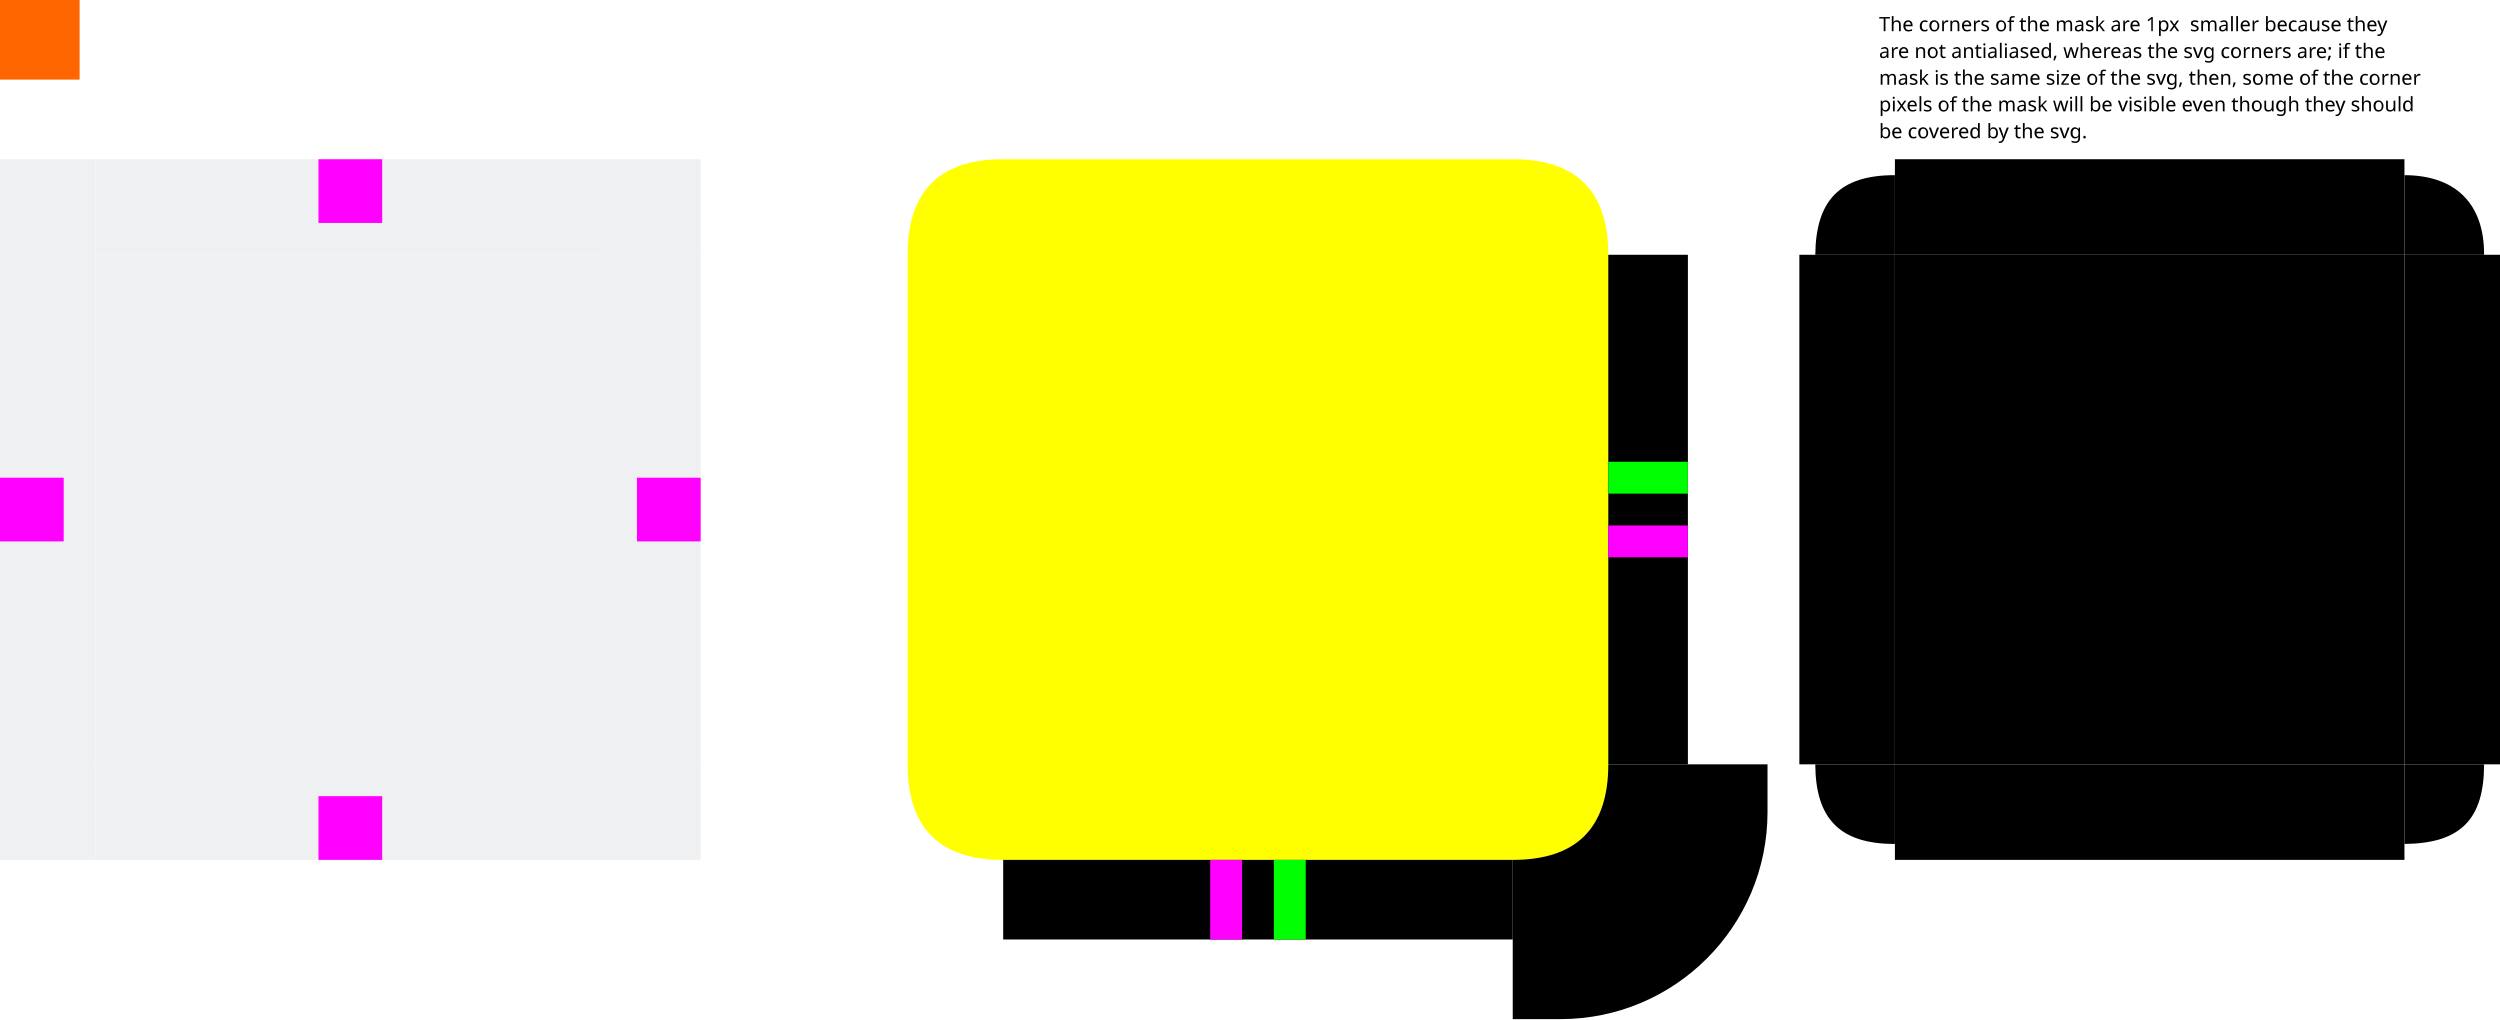
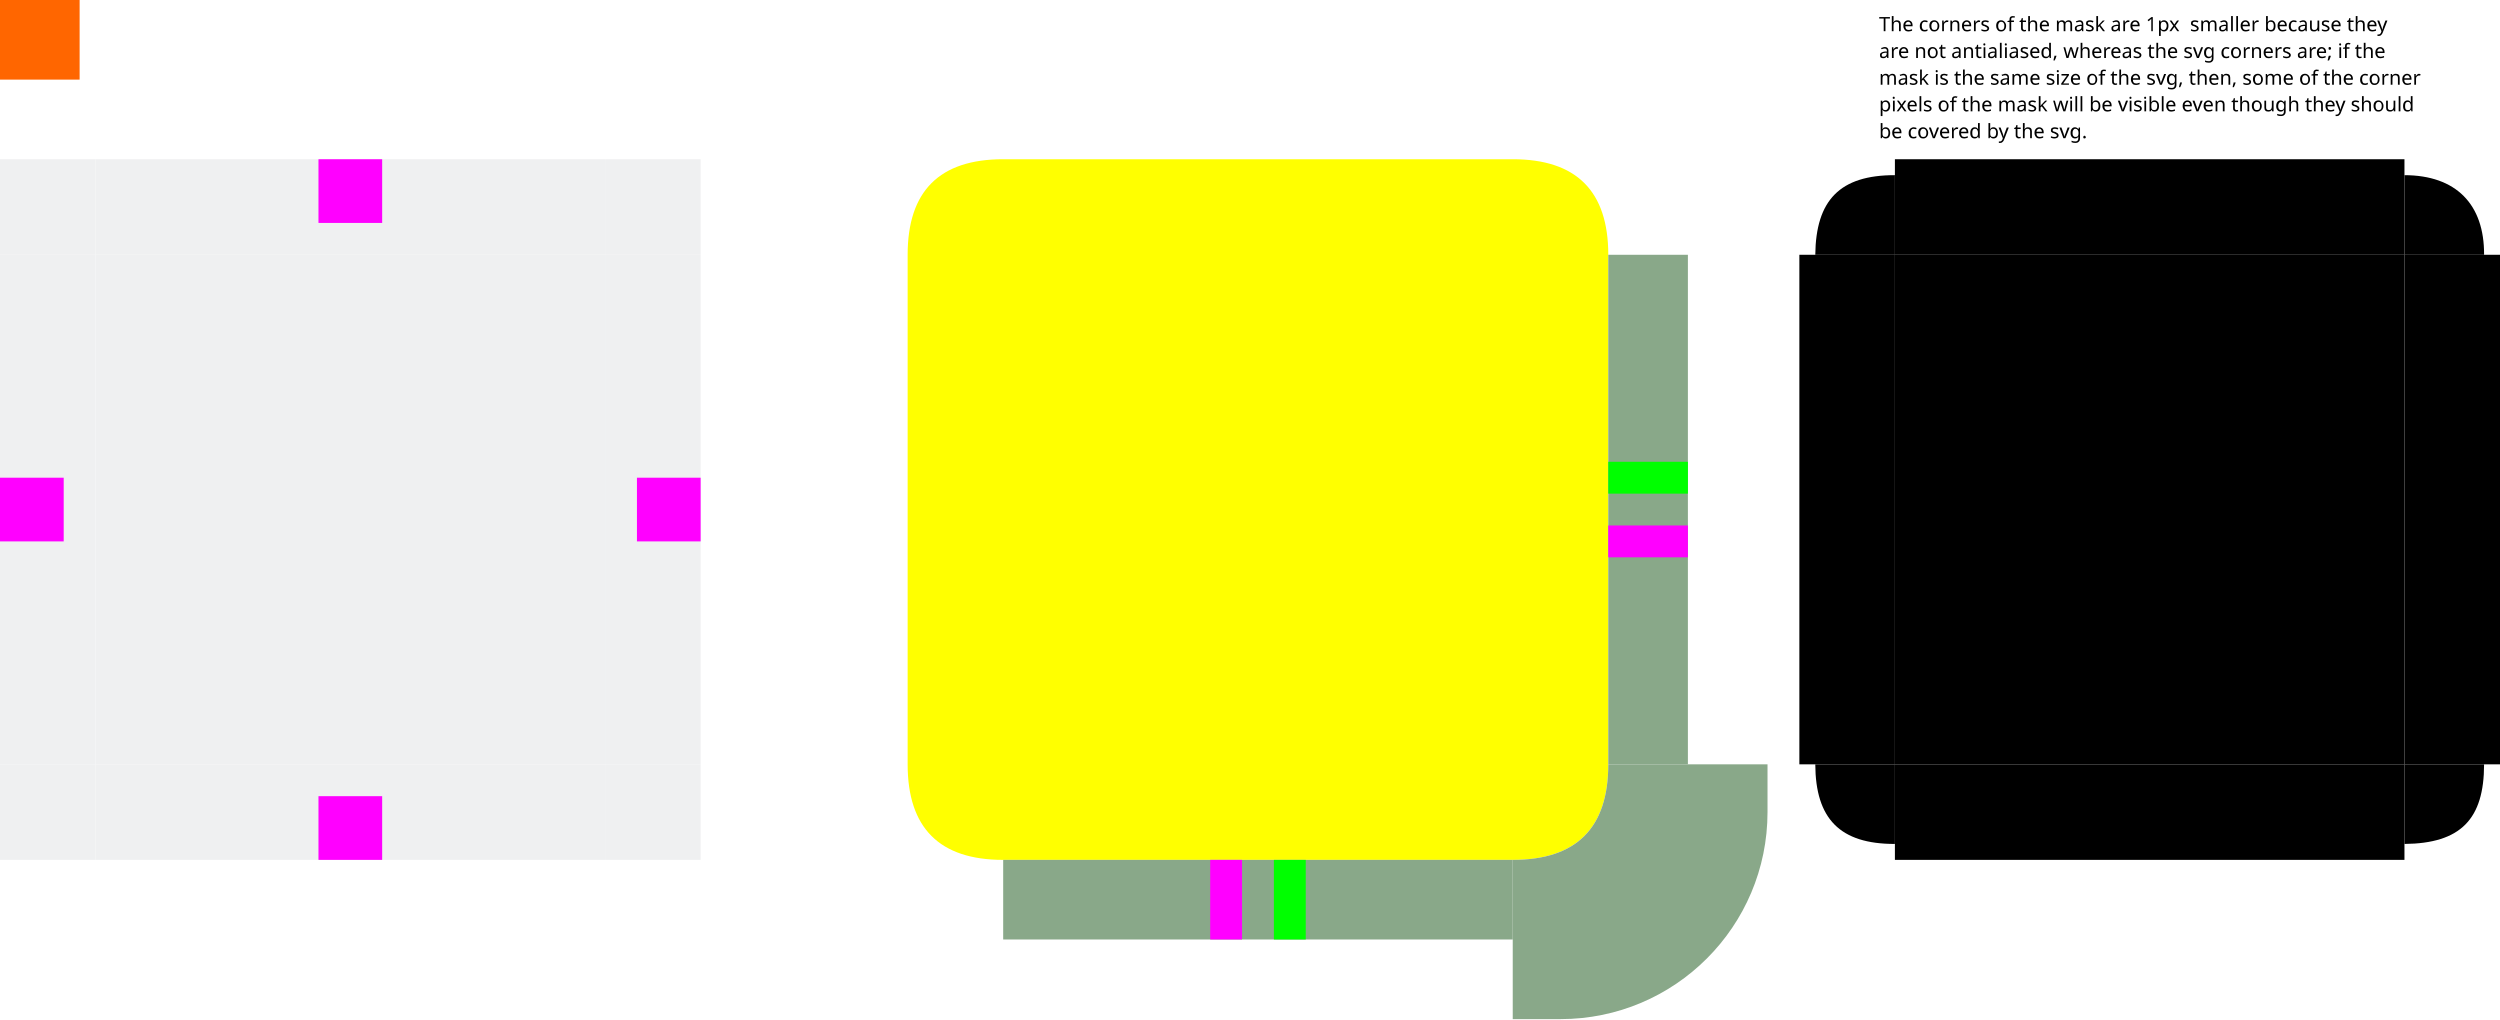
<svg xmlns="http://www.w3.org/2000/svg" xmlns:xlink="http://www.w3.org/1999/xlink" id="svg2" height="64" viewBox="0 0 157 64" width="157" version="1.1">
  <defs id="defs15">
    <style type="text/css" id="current-color-scheme">
            .ColorScheme-Text {
                color:#232629;
                stop-color:#232629;
            }
            .ColorScheme-Background {
                color:#eff0f1;
                stop-color:#eff0f1;
            }
        </style>
    <linearGradient id="shadow-side" gradientUnits="userSpaceOnUse">
      <stop id="stop1762" offset="0" style="stop-color:#000;stop-opacity:.6" />
      <stop id="stop1760" offset=".85" style="stop-color:#000;stop-opacity:.6" />
      <stop id="stop1754" offset="1" style="stop-color:#000;stop-opacity:0" />
    </linearGradient>
    <linearGradient id="shadow-corner" gradientUnits="userSpaceOnUse">
      <stop id="stop11958" offset="0" style="stop-color:#000;stop-opacity:.6" />
      <stop id="stop11960" offset=".85" style="stop-color:#000;stop-opacity:.6" />
      <stop id="stop11970" offset="1" style="stop-color:#000;stop-opacity:0" />
    </linearGradient>
    <radialGradient xlink:href="#shadow-corner" id="radialGradient3268-6-6" cx="93.143" cy="50" fx="93.143" fy="50" r="6.5" gradientUnits="userSpaceOnUse" gradientTransform="matrix(0,2.153846,-2.153846,0,107.6923,-202.6154)" />
    <linearGradient xlink:href="#shadow-side" id="linearGradient4945" gradientUnits="userSpaceOnUse" x1="16" y1="14" x2="16" y2="4" />
    <linearGradient xlink:href="#shadow-side" id="linearGradient1734" gradientUnits="userSpaceOnUse" x1="16" y1="6" x2="16" y2="16" />
    <linearGradient xlink:href="#shadow-side" id="linearGradient1984" gradientUnits="userSpaceOnUse" x1="12" y1="16" x2="2" y2="16" />
    <linearGradient xlink:href="#shadow-side" id="linearGradient8667" gradientUnits="userSpaceOnUse" x1="4" y1="16" x2="14" y2="16" />
    <radialGradient xlink:href="#shadow-corner" id="radialGradient3268" cx="95" cy="50" fx="95" fy="50" r="6.5" gradientUnits="userSpaceOnUse" gradientTransform="matrix(0,2.153846,-2.153846,0,107.6923,-202.6154)" />
    <radialGradient xlink:href="#shadow-corner" id="radialGradient3268-4" cx="95" cy="50" fx="95" fy="50" r="6.5" gradientUnits="userSpaceOnUse" gradientTransform="matrix(0,2.153846,-2.153846,0,107.6923,-202.6154)" />
    <radialGradient xlink:href="#shadow-corner" id="radialGradient3268-6" cx="93.143" cy="50" fx="93.143" fy="50" r="6.5" gradientUnits="userSpaceOnUse" gradientTransform="matrix(0,2.153846,-2.153846,0,107.6923,-202.6154)" />
  </defs>
  <g id="shadow-bottomright-9" transform="translate(95,48)" />
  <rect id="hint-tile-center" height="5" style="fill:#ff6600" width="5" x="0" y="0" />
  <g id="top" transform="translate(6,10)">
    <rect id="rect4152" height="6" style="opacity:1;fill:currentColor" class="ColorScheme-Background" width="32" x="0" y="0" />
    <path style="opacity:0;fill:currentColor" d="M 0,0 V 1 H 32 V 0 Z" id="path1337" class="ColorScheme-Background" fill="currentColor" />
  </g>
  <g id="bottom" transform="translate(6,48)">
    <rect id="rect4148" height="6" style="opacity:1;fill:currentColor" class="ColorScheme-Background" width="32" x="0" y="0" />
    <path style="opacity:0;fill:currentColor" d="M 0,5 V 6 H 32 V 5 Z" id="path1671" class="ColorScheme-Background" fill="currentColor" />
  </g>
  <g id="left" transform="translate(0,16)">
    <rect id="rect4144" height="32" style="opacity:1;fill:currentColor" class="ColorScheme-Background" width="6" x="0" y="0" />
    <path style="opacity:0;fill:currentColor" d="M 0,32 H 1 V 0 H 0 Z" id="path1785" class="ColorScheme-Background" fill="currentColor" />
  </g>
  <g id="right" transform="translate(38,16)">
    <rect id="rect4140" height="32" style="opacity:1;fill:currentColor" class="ColorScheme-Background" width="6" x="0" y="0" />
    <path style="opacity:0;fill:currentColor" d="M 5,32 H 6 V 0 H 5 Z" id="path1902" class="ColorScheme-Background" fill="currentColor" />
  </g>
  <g id="center" transform="translate(6,16)">
    <rect id="rect4138" height="32" style="opacity:1;fill:currentColor" class="ColorScheme-Background" width="32" x="0" y="0" />
  </g>
  <g id="topleft" transform="translate(0,10)">
    <path d="M 0,0 H 6 V 6 H 0 Z" style="opacity:1;fill:currentColor" class="ColorScheme-Background" id="path3115" />
  </g>
  <g id="topright" transform="translate(38,10)">
    <path d="M 0,0 H 6 V 6 H 0 Z" style="opacity:1;fill:currentColor" class="ColorScheme-Background" id="path3118" />
  </g>
  <g id="bottomleft" transform="translate(0,48)">
    <path d="M 0,0 H 6 V 6 H 0 Z" style="opacity:1;fill:currentColor" class="ColorScheme-Background" id="path3124" />
  </g>
  <g id="bottomright" transform="translate(38,48)">
    <path d="M 0,0 H 6 V 6 H 0 Z" style="opacity:1;fill:currentColor" class="ColorScheme-Background" id="path3121" />
  </g>
  <rect id="hint-top-margin" height="4" style="fill:#ff00ff;stroke-width:1" width="4" x="20" y="10" />
  <rect id="hint-bottom-margin" height="4" style="fill:#ff00ff;stroke-width:1" width="4" x="20" y="50" />
  <rect id="hint-right-margin" height="4" style="fill:#ff00ff;stroke-width:1" width="4" x="40" y="30" />
  <rect id="hint-left-margin" height="4" style="fill:#ff00ff;stroke-width:1" width="4" x="0" y="30" />
  <rect id="hint-top-inset" height="9.9999999e-09" style="fill:#00ff00" width="4" x="20" y="10" />
  <rect id="hint-bottom-inset" height="9.9999999e-09" style="fill:#00ff00" width="4" x="20" y="54" />
  <rect id="hint-left-inset" height="4" style="fill:#00ff00" width="9.9999999e-09" x="0" y="30" />
  <rect id="hint-right-inset" height="4" style="fill:#00ff00" width="9.9999999e-09" x="44" y="30" />
  <rect id="mask-top" height="6" width="32" x="119" y="10" />
  <rect id="mask-center" height="32" width="32" x="119" y="16" />
  <rect id="mask-bottom" height="6" transform="scale(1,-1)" width="32" x="119" y="-54" />
  <rect id="mask-left" height="32" width="6" x="113" y="16" />
  <rect id="mask-right" height="32" width="6" x="151" y="16" />
  <path id="mask-topleft" d="m 114,16 h -1 6 v -6 1 c -3.457,-0.005 -4.963,1.573 -5,5 z" />
  <g id="shadow-center" transform="translate(63,16)">
    <rect id="rect4908" height="32" style="opacity:0.001;fill-opacity:0.001" width="32" x="0" y="0" />
  </g>
  <path style="fill:#ffff00;stroke-width:2;stroke-linecap:round" d="m 63,10 h 32 c 4,0 6,2 6,6 v 32 c 0,4 -2,6 -6,6 H 63 c -4,0 -6,-2 -6,-6 V 16 c 0,-4 2,-6 6,-6 z" id="path838" />
  <g id="shadow-topleft" transform="rotate(180,31.5,8)">
    <path d="M 0,0 H 6 V 6 H 0 Z" style="opacity:0.001;fill:#000000;fill-opacity:0.004" id="path95-4-2" />
    <path id="path2368-7-5" style="opacity:0" d="M 6,0 C 6,4 4,6 0,6 V 16 H 3 C 10.18,16 16,10.18 16,3 V 0 Z" />
  </g>
  <g id="shadow-top" transform="translate(63)">
    <rect id="st" height="10" width="32" style="opacity:0" x="0" y="0" />
    <rect id="rect1546" height="6" style="opacity:0.001;fill:#000000;fill-opacity:0.004;fill-rule:evenodd" width="32" y="10" x="0" />
  </g>
  <g id="shadow-bottom" transform="translate(63,48)">
    <rect id="rect1546-6" height="6" style="opacity:0.001;fill:#000000;fill-opacity:0.004;fill-rule:evenodd" width="32" x="0" y="0" />
-     <rect id="sb" height="5" width="32" y="6" style="opacity:1;fill:#000000" x="0" />
+     <rect id="sb" height="5" width="32" y="6" style="opacity:1;fill:#89A889" x="0" />
  </g>
  <g id="shadow-left" transform="translate(47,16)">
    <rect id="sl" height="32" width="10" style="opacity:0" x="0" y="0" />
    <rect id="rect1546-3-7" height="32" style="opacity:0.001;fill:#000000;fill-opacity:0.004;fill-rule:evenodd" width="6" x="10" y="0" />
  </g>
  <g id="shadow-right" transform="translate(95,16)">
    <rect id="rect1546-3" height="32" style="opacity:0.001;fill:#000000;fill-opacity:0.004;fill-rule:evenodd" width="6" x="0" y="0" />
-     <rect id="sr" height="32" width="5" x="6" style="opacity:1;fill:#000000" y="0" />
+     <rect id="sr" height="32" width="5" x="6" style="opacity:1;fill:#89A889" y="0" />
  </g>
  <rect id="shadow-hint-top-margin" height="0" style="fill:#ff00ff" width="2" x="76" y="0" />
  <rect id="shadow-hint-bottom-margin" height="5" style="fill:#ff00ff" width="2" x="76" y="54" />
  <rect id="shadow-hint-right-margin" height="2" style="fill:#ff00ff" width="5" x="101" y="33" />
  <rect id="shadow-hint-left-margin" height="2" style="fill:#ff00ff" width="0" x="47" y="29" />
  <rect id="shadow-hint-top-inset" height="0" style="fill:#00ff00" width="2" x="80" y="0" />
  <rect id="shadow-hint-bottom-inset" height="5" style="fill:#00ff00" width="2" x="80" y="54" />
  <rect id="shadow-hint-right-inset" height="2" style="fill:#00ff00" width="5" x="101" y="29" />
  <rect id="shadow-hint-left-inset" height="2" style="fill:#00ff00" width="0" x="47" y="33" />
  <g id="shadow-bottomright" transform="translate(95,48)">
    <path d="M 0,6 V 0 H 6 C 6,3.999 3.98,6 0,6 Z" style="opacity:0.001;fill:#000000;fill-opacity:0.004" id="path95" />
-     <path id="path2368" style="opacity:1;fill:#000000" d="M 6,0 C 6,4 4,6 0,6 V 16 H 3 C 10.18,16 16,10.18 16,3 V 0 Z" />
+     <path id="path2368" style="opacity:1;fill:#89A889" d="M 6,0 C 6,4 4,6 0,6 V 16 H 3 C 10.18,16 16,10.18 16,3 V 0 Z" />
  </g>
  <g id="shadow-bottomleft" transform="matrix(-1,0,0,1,63,48)">
    <path d="M 3,6 H 0 V 0 H 6 V 3 C 6,4.657 4.657,6 3,6 Z" style="opacity:0.001;fill:#000000;fill-opacity:0.004" id="path95-1" />
    <path id="path2368-0" style="opacity:0" d="M 6,0 C 6,3.999 3.995,6 0,6 V 16 H 3 C 10.18,16 16,10.18 16,3 V 0 Z" />
  </g>
  <g id="shadow-topright" transform="matrix(1,0,0,-1,95,16)">
    <path d="M 3,6 H 0 V 0 H 6 V 3 C 6,4.657 4.657,6 3,6 Z" style="opacity:0.001;fill:#000000;fill-opacity:0.004" id="path95-4" />
    <path id="path2368-7" style="opacity:0" d="M 6,0 C 6,3.988 3.974,6 0,6 V 16 H 3 C 10.18,16 16,10.18 16,3 V 0 Z" />
  </g>
  <path id="mask-topright" d="m 156,16 h 1 -6 v -6 1 c 3.233,0.006 5.021,1.824 5,5 z" />
  <path id="mask-bottomright" d="m 156,48 h 1 -6 v 6 -1 c 3.531,-0.032 5,-1.554 5,-5 z" />
  <path id="mask-bottomleft" d="m 114,48 h -1 6 v 6 -1 c -3.457,0.005 -4.984,-1.58 -5,-5 z" />
  <text xml:space="preserve" style="font-stretch:condensed;font-size:1.252px;font-family:Impact;-inkscape-font-specification:'Impact Condensed';text-align:start;text-anchor:start;fill:#ff0000;stroke:#000000;stroke-width:5.729;stroke-linecap:round" x="118" y="1.958" id="text1204">
    <tspan id="tspan1202" x="118" y="1.958" style="font-style:normal;font-variant:normal;font-weight:normal;font-stretch:normal;font-size:1.252px;font-family:'Noto Sans';-inkscape-font-specification:'Noto Sans';text-align:start;text-anchor:start;fill:#000000;stroke:none;stroke-width:5.729">The corners of the mask are 1px  smaller because they</tspan>
    <tspan x="118" y="3.637" style="font-style:normal;font-variant:normal;font-weight:normal;font-stretch:normal;font-size:1.252px;font-family:'Noto Sans';-inkscape-font-specification:'Noto Sans';text-align:start;text-anchor:start;fill:#000000;stroke:none;stroke-width:5.729" id="tspan1358">are not antialiased, whereas the svg corners are; if the</tspan>
    <tspan x="118" y="5.317" style="font-style:normal;font-variant:normal;font-weight:normal;font-stretch:normal;font-size:1.252px;font-family:'Noto Sans';-inkscape-font-specification:'Noto Sans';text-align:start;text-anchor:start;fill:#000000;stroke:none;stroke-width:5.729" id="tspan1360">mask is the same size of the svg, then, some of the corner</tspan>
    <tspan x="118" y="6.996" style="font-style:normal;font-variant:normal;font-weight:normal;font-stretch:normal;font-size:1.252px;font-family:'Noto Sans';-inkscape-font-specification:'Noto Sans';text-align:start;text-anchor:start;fill:#000000;stroke:none;stroke-width:5.729" id="tspan1362">pixels of the mask will be visible even though they should</tspan>
    <tspan x="118" y="8.676" style="font-style:normal;font-variant:normal;font-weight:normal;font-stretch:normal;font-size:1.252px;font-family:'Noto Sans';-inkscape-font-specification:'Noto Sans';text-align:start;text-anchor:start;fill:#000000;stroke:none;stroke-width:5.729" id="tspan1364">be covered by the svg.</tspan>
  </text>
</svg>
